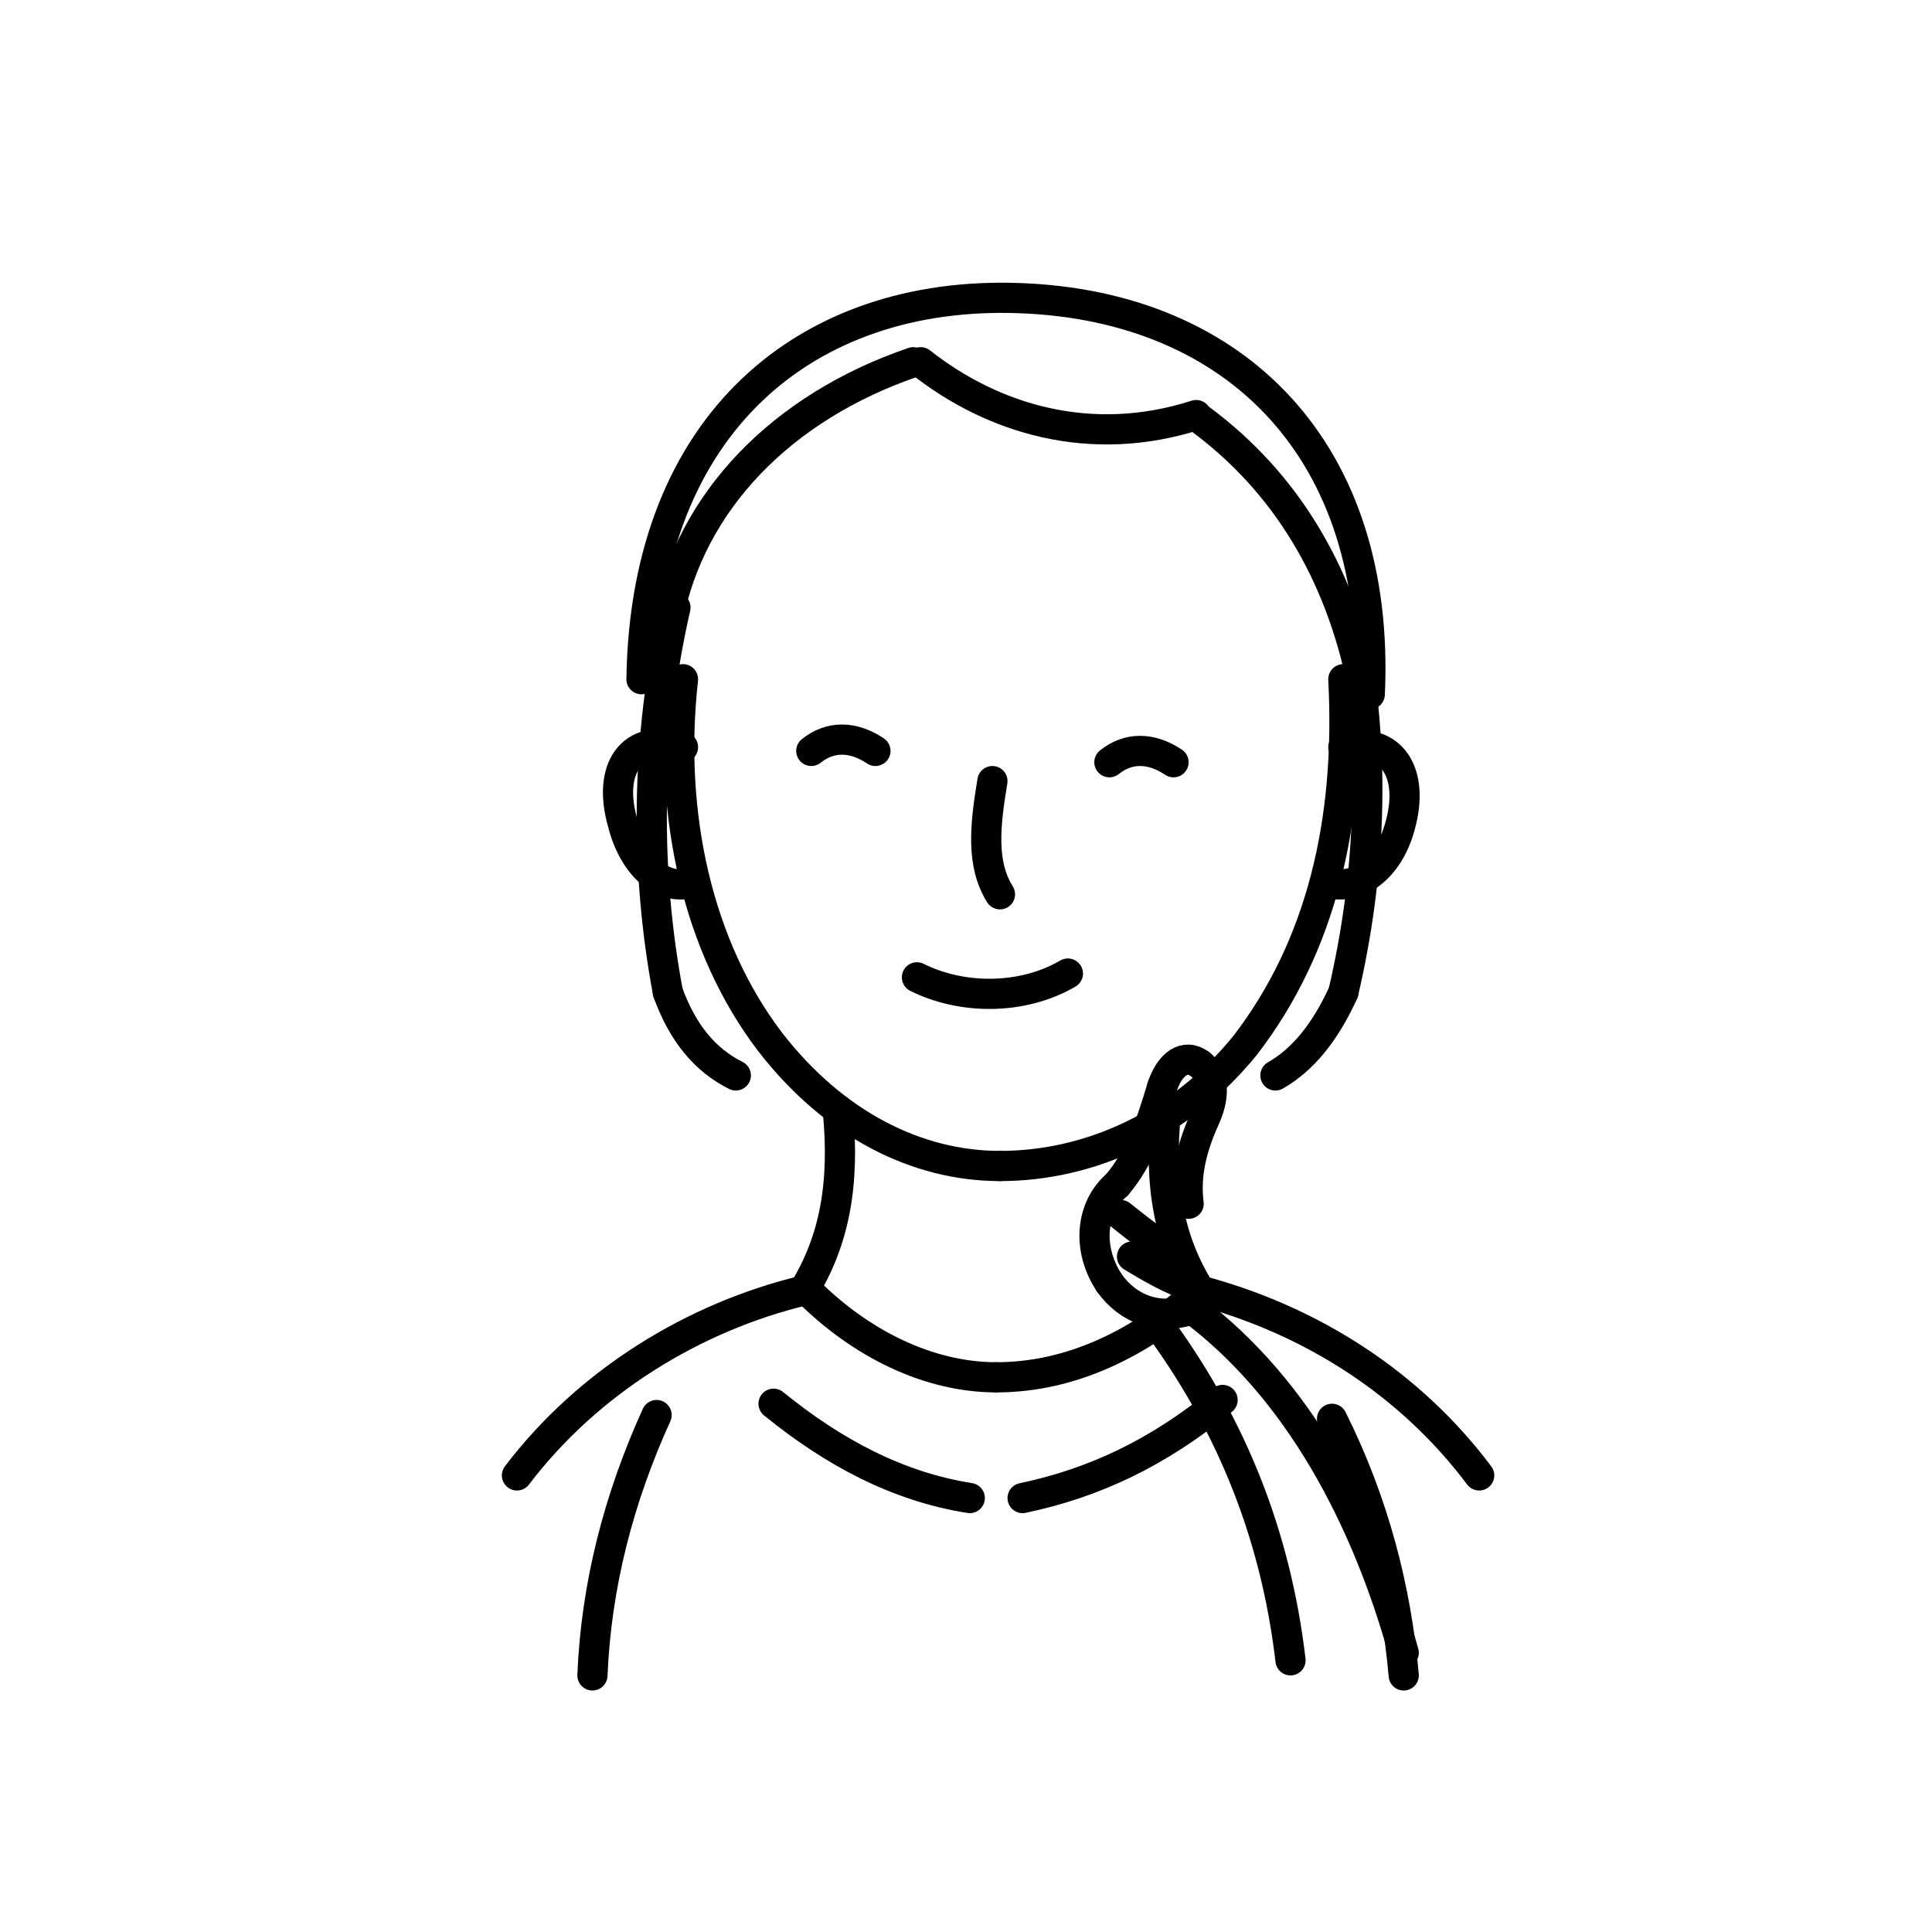
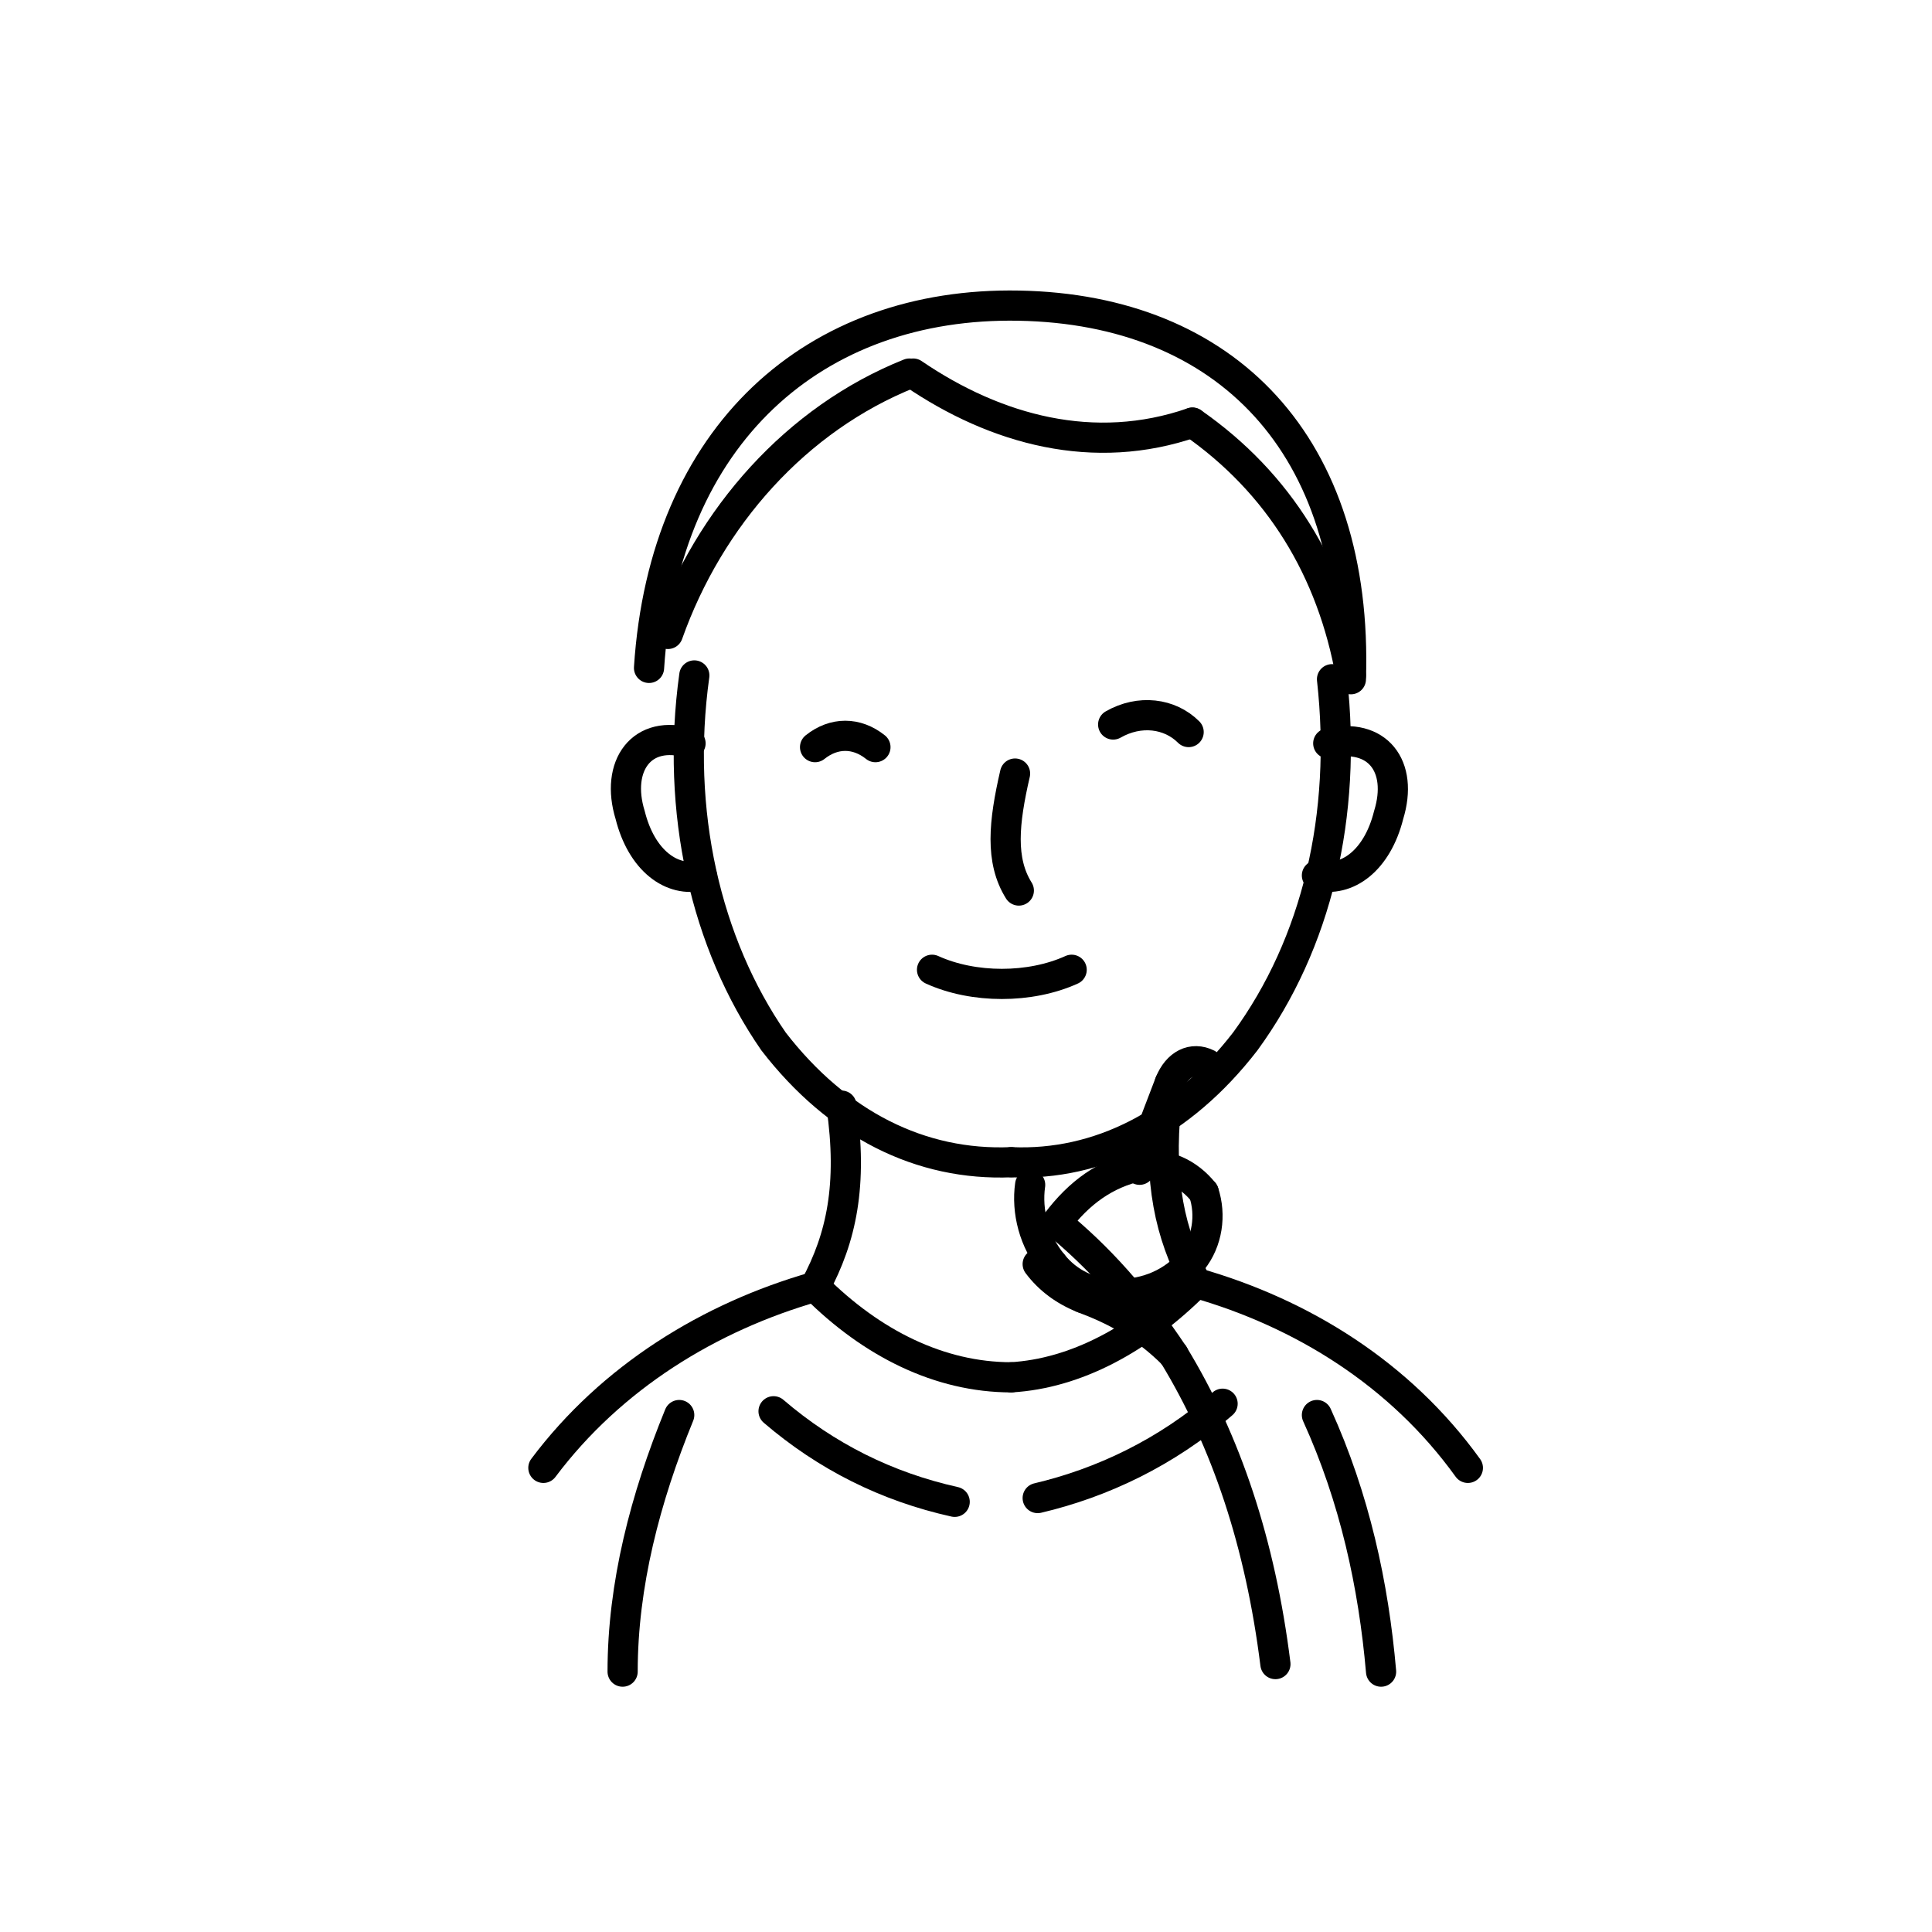
<svg xmlns="http://www.w3.org/2000/svg" viewBox="0 0 512 512">
  <g fill="none" stroke="currentColor" stroke-width="8" stroke-linecap="round" stroke-linejoin="round">
-     <path d="M170 180 C171 112 214 77 270 79 C328 81 366 120 363 184" />
-     <path d="M177 164 C183 133 207 108 242 96" />
-     <path d="M244 96 C263 111 289 119 317 110" />
-     <path d="M318 111 C341 128 355 152 361 181" />
-     <path d="M181 180 C177 216 185 251 204 276 C221 298 243 309 265 309" />
-     <path d="M356 180 C358 218 350 251 330 277 C313 298 289 309 265 309" />
-     <path d="M181 198 C167 194 161 204 165 218 C168 230 176 236 183 234" />
-     <path d="M356 198 C369 195 375 205 371 219 C368 230 360 236 352 234" />
-     <path d="M215 199 C220 195 226 195 232 199" />
-     <path d="M294 202 C299 198 305 198 311 202" />
-     <path d="M263 207 C261 219 260 229 265 237" />
-     <path d="M243 259 C255 265 271 265 283 258" />
-     <path d="M222 294 C224 314 221 329 213 342" />
-     <path d="M309 294 C307 315 310 329 318 342" />
-     <path d="M213 342 C184 349 156 366 137 391" />
-     <path d="M318 342 C348 350 374 367 392 391" />
-     <path d="M214 342 C228 356 246 365 264 365" />
-     <path d="M318 342 C302 356 284 365 264 365" />
-     <path d="M174 375 C164 397 158 420 157 444" />
-     <path d="M353 376 C364 398 370 421 372 444" />
-     <path d="M205 372 C221 385 238 394 257 397" />
-     <path d="M324 371 C307 385 290 393 271 397" />
-     <path d="M372 438 C362 402 344 368 316 347" />
-     <path d="M342 440 C338 406 326 378 309 354" />
-     <path d="M316 347 C307 350 299 347 294 340" />
-     <path d="M294 340 C288 331 289 320 296 314" />
-     <path d="M296 314 C302 307 305 298 308 288" />
-     <path d="M308 288 C310 282 314 279 318 282" />
-     <path d="M318 282 C322 285 322 291 319 297" />
-     <path d="M319 297 C316 304 314 311 315 319" />
-     <path d="M297 322 C302 326 307 330 313 333" />
-     <path d="M300 333 C305 336 310 339 316 341" />
-     <path d="M179 161 C171 196 171 231 177 263" />
-     <path d="M358 166 C365 200 363 233 356 263" />
-     <path d="M177 263 C181 274 187 281 195 285" />
-     <path d="M356 263 C351 274 345 281 338 285" />
+     <path d="M172 177 C176 115 216 80 270 81 C325 82 360 118 358 180" />
+     <path d="M177 168 C188 137 211 111 241 99" />
+     <path d="M242 99 C264 114 290 121 316 112" />
+     <path d="M316 112 C339 128 353 151 358 179" />
+     <path d="M184 179 C179 215 187 250 205 276 C222 298 244 309 268 308" />
+     <path d="M353 180 C357 216 349 250 330 276 C313 298 291 309 268 308" />
+     <path d="M183 197 C170 193 163 203 167 216 C170 228 178 234 186 232" />
+     <path d="M352 197 C365 194 372 203 368 216 C365 228 357 234 349 232" />
+     <path d="M216 198 C221 194 227 194 232 198" />
+     <path d="M295 192 C302 188 310 189 315 194" />
+     <path d="M269 205 C266 218 265 228 270 236" />
+     <path d="M247 257 C258 262 273 262 284 257" />
+     <path d="M223 293 C226 314 223 328 216 341" />
+     <path d="M309 293 C307 313 310 327 317 340" />
+     <path d="M216 341 C188 349 162 365 144 389" />
+     <path d="M317 340 C345 348 371 364 389 389" />
+     <path d="M216 341 C231 356 249 365 268 365" />
+     <path d="M317 340 C302 355 285 364 268 365" />
+     <path d="M180 375 C171 397 165 420 165 443" />
+     <path d="M349 375 C359 397 364 420 366 443" />
+     <path d="M205 374 C219 386 235 394 253 398" />
+     <path d="M324 372 C309 385 292 393 275 397" />
+     <path d="M338 441 C334 409 325 382 311 359" />
+     <path d="M311 359 C301 344 291 333 280 324" />
+     <path d="M280 324 C286 316 293 311 302 309" />
+     <path d="M302 309 C309 308 315 311 319 316" />
+     <path d="M319 316 C321 322 320 329 316 334" />
+     <path d="M316 334 C311 340 304 343 296 343" />
+     <path d="M296 343 C289 343 283 340 279 335" />
+     <path d="M279 335 C274 329 272 321 273 314" />
+     <path d="M311 359 C303 351 295 347 287 344" />
+     <path d="M287 344 C282 342 278 339 275 335" />
+     <path d="M302 310 C304 302 307 295 310 287" />
+     <path d="M310 287 C312 282 316 280 320 282" />
  </g>
</svg>
